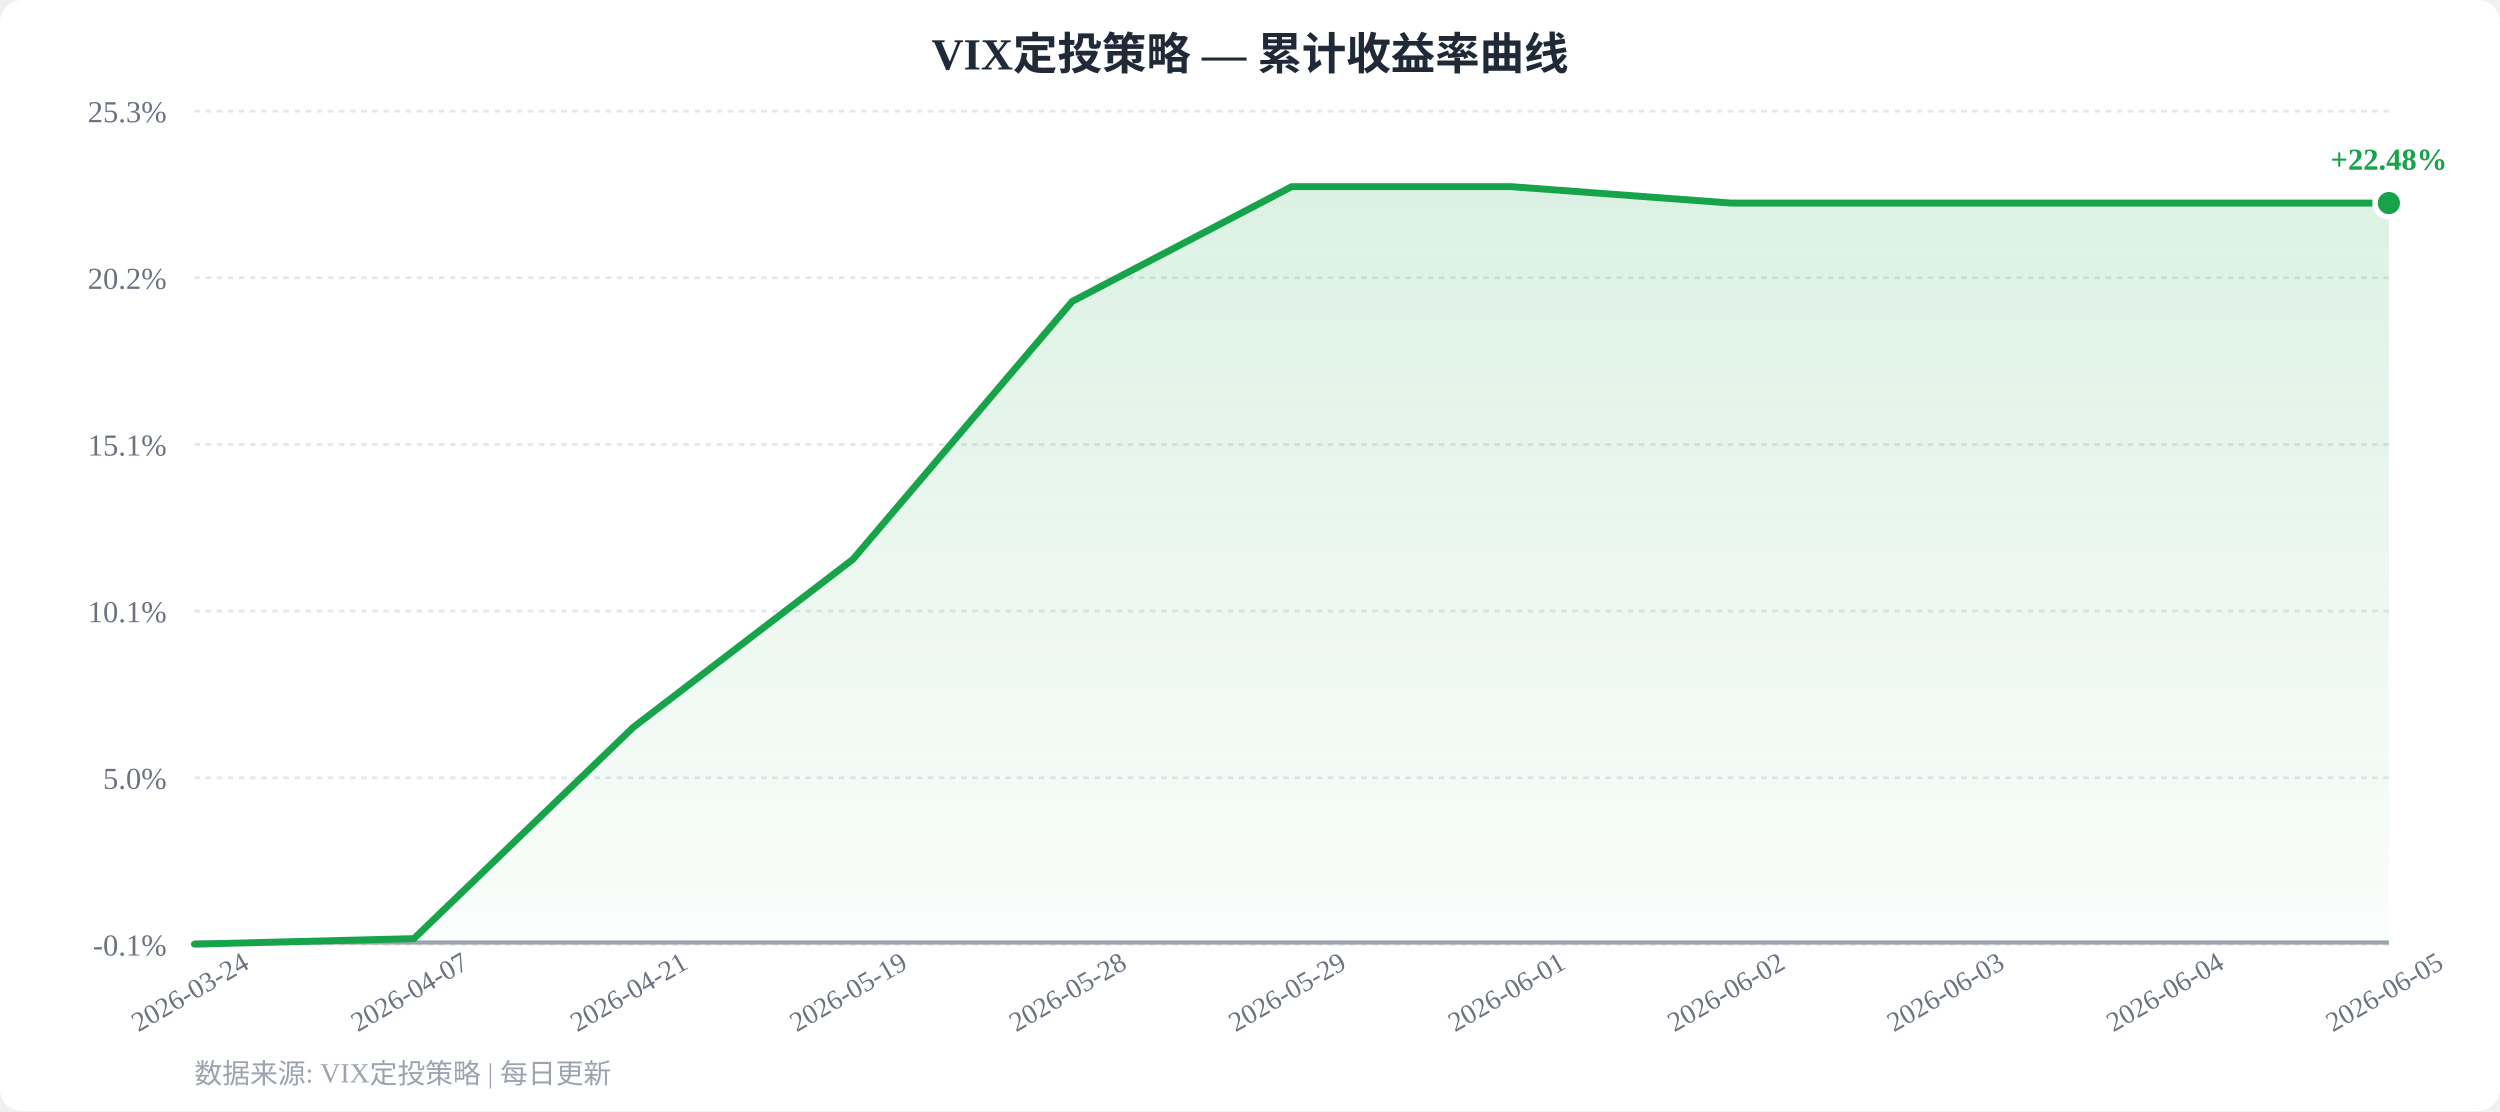
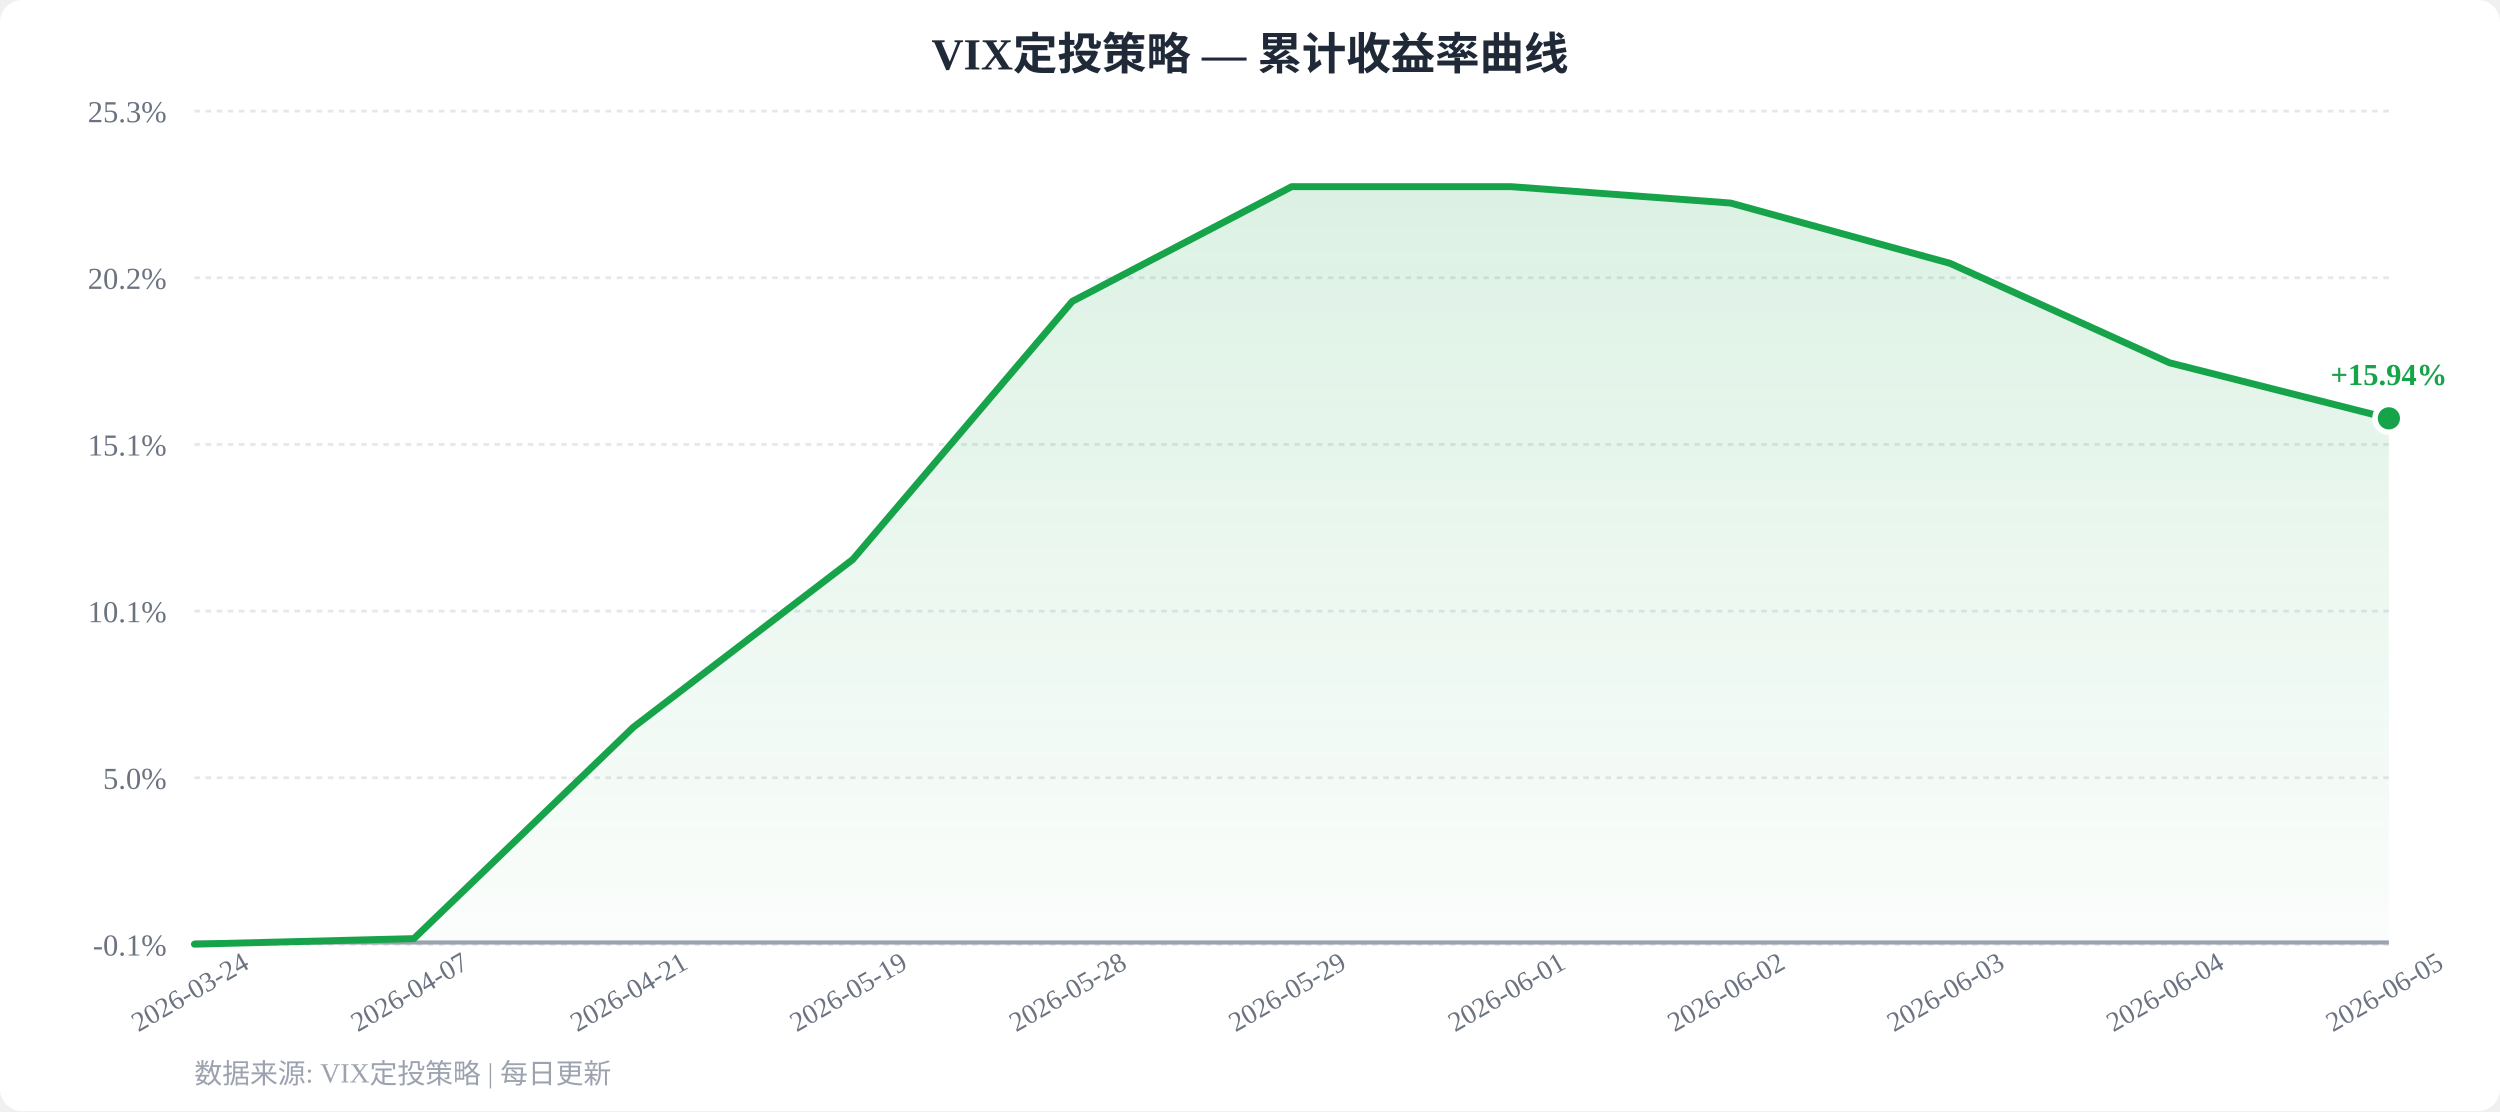
<svg xmlns="http://www.w3.org/2000/svg" viewBox="0 0 900 400" width="100%" height="100%">
  <defs>
    <linearGradient id="areaGradient" x1="0" y1="0" x2="0" y2="1">
      <stop offset="0%" stop-color="#16a34a" stop-opacity="0.15" />
      <stop offset="100%" stop-color="#16a34a" stop-opacity="0.02" />
    </linearGradient>
  </defs>
  <rect width="900" height="400" fill="#ffffff" rx="8" />
  <text x="450.0" y="25" text-anchor="middle" font-size="16" font-weight="bold" fill="#1f2937">VIX定投策略 — 累计收益率曲线</text>
  <line x1="70" y1="340.0" x2="860" y2="340.0" stroke="#e5e7eb" stroke-width="1" stroke-dasharray="2,2" />
  <line x1="70" y1="280.0" x2="860" y2="280.0" stroke="#e5e7eb" stroke-width="1" stroke-dasharray="2,2" />
  <line x1="70" y1="220.0" x2="860" y2="220.0" stroke="#e5e7eb" stroke-width="1" stroke-dasharray="2,2" />
  <line x1="70" y1="160.0" x2="860" y2="160.0" stroke="#e5e7eb" stroke-width="1" stroke-dasharray="2,2" />
  <line x1="70" y1="100.0" x2="860" y2="100.0" stroke="#e5e7eb" stroke-width="1" stroke-dasharray="2,2" />
  <line x1="70" y1="40.0" x2="860" y2="40.0" stroke="#e5e7eb" stroke-width="1" stroke-dasharray="2,2" />
  <line x1="70" y1="339.3" x2="860" y2="339.3" stroke="#9ca3af" stroke-width="1.5" />
-   <path d="M70.0,339.9 L149.0,337.9 L228.0,261.8 L307.0,201.4 L386.0,108.5 L465.0,67.2 L544.0,67.2 L623.0,73.1 L702.0,73.1 L781.0,73.1 L860.0,73.1 L860.0,339.3 L70.0,339.3 Z" fill="url(#areaGradient)" stroke="none" />
-   <path d="M70.0,339.9 L149.0,337.9 L228.0,261.8 L307.0,201.4 L386.0,108.5 L465.0,67.2 L544.0,67.2 L623.0,73.1 L702.0,73.1 L781.0,73.1 L860.0,73.1" fill="none" stroke="#16a34a" stroke-width="2.5" stroke-linejoin="round" stroke-linecap="round" />
-   <circle cx="860.0" cy="73.1" r="5" fill="#16a34a" stroke="#ffffff" stroke-width="2" />
-   <text x="860.0" y="61.1" text-anchor="middle" font-size="11" font-weight="bold" fill="#16a34a">+22.48%</text>
+   <path d="M70.0,339.9 L149.0,337.9 L228.0,261.8 L307.0,201.4 L386.0,108.5 L465.0,67.2 L544.0,67.2 L623.0,73.1 L702.0,94.8 L781.0,130.6 L860.0,150.6 L860.0,339.3 L70.0,339.3 Z" fill="url(#areaGradient)" stroke="none" />
+   <path d="M70.0,339.9 L149.0,337.9 L228.0,261.8 L307.0,201.4 L386.0,108.5 L465.0,67.2 L544.0,67.2 L623.0,73.1 L702.0,94.8 L781.0,130.6 L860.0,150.6" fill="none" stroke="#16a34a" stroke-width="2.5" stroke-linejoin="round" stroke-linecap="round" />
+   <circle cx="860.0" cy="150.6" r="5" fill="#16a34a" stroke="#ffffff" stroke-width="2" />
+   <text x="860.0" y="138.6" text-anchor="middle" font-size="11" font-weight="bold" fill="#16a34a">+15.94%</text>
  <text x="60" y="344.0" text-anchor="end" font-size="11" fill="#6b7280">-0.1%</text>
  <text x="60" y="284.0" text-anchor="end" font-size="11" fill="#6b7280">5.0%</text>
  <text x="60" y="224.0" text-anchor="end" font-size="11" fill="#6b7280">10.1%</text>
  <text x="60" y="164.0" text-anchor="end" font-size="11" fill="#6b7280">15.1%</text>
  <text x="60" y="104.0" text-anchor="end" font-size="11" fill="#6b7280">20.2%</text>
  <text x="60" y="44.0" text-anchor="end" font-size="11" fill="#6b7280">25.3%</text>
  <text x="70.0" y="360" text-anchor="middle" font-size="10" fill="#6b7280" transform="rotate(-30 70.0,360)">2026-03-24</text>
  <text x="149.0" y="360" text-anchor="middle" font-size="10" fill="#6b7280" transform="rotate(-30 149.0,360)">2026-04-07</text>
  <text x="228.0" y="360" text-anchor="middle" font-size="10" fill="#6b7280" transform="rotate(-30 228.0,360)">2026-04-21</text>
  <text x="307.0" y="360" text-anchor="middle" font-size="10" fill="#6b7280" transform="rotate(-30 307.0,360)">2026-05-19</text>
  <text x="386.0" y="360" text-anchor="middle" font-size="10" fill="#6b7280" transform="rotate(-30 386.0,360)">2026-05-28</text>
  <text x="465.0" y="360" text-anchor="middle" font-size="10" fill="#6b7280" transform="rotate(-30 465.0,360)">2026-05-29</text>
  <text x="544.0" y="360" text-anchor="middle" font-size="10" fill="#6b7280" transform="rotate(-30 544.0,360)">2026-06-01</text>
  <text x="623.0" y="360" text-anchor="middle" font-size="10" fill="#6b7280" transform="rotate(-30 623.0,360)">2026-06-02</text>
  <text x="702.0" y="360" text-anchor="middle" font-size="10" fill="#6b7280" transform="rotate(-30 702.0,360)">2026-06-03</text>
  <text x="781.0" y="360" text-anchor="middle" font-size="10" fill="#6b7280" transform="rotate(-30 781.0,360)">2026-06-04</text>
  <text x="860.0" y="360" text-anchor="middle" font-size="10" fill="#6b7280" transform="rotate(-30 860.0,360)">2026-06-05</text>
  <text x="70" y="390" font-size="10" fill="#9ca3af">数据来源: VIX定投策略 | 每日更新</text>
</svg>
